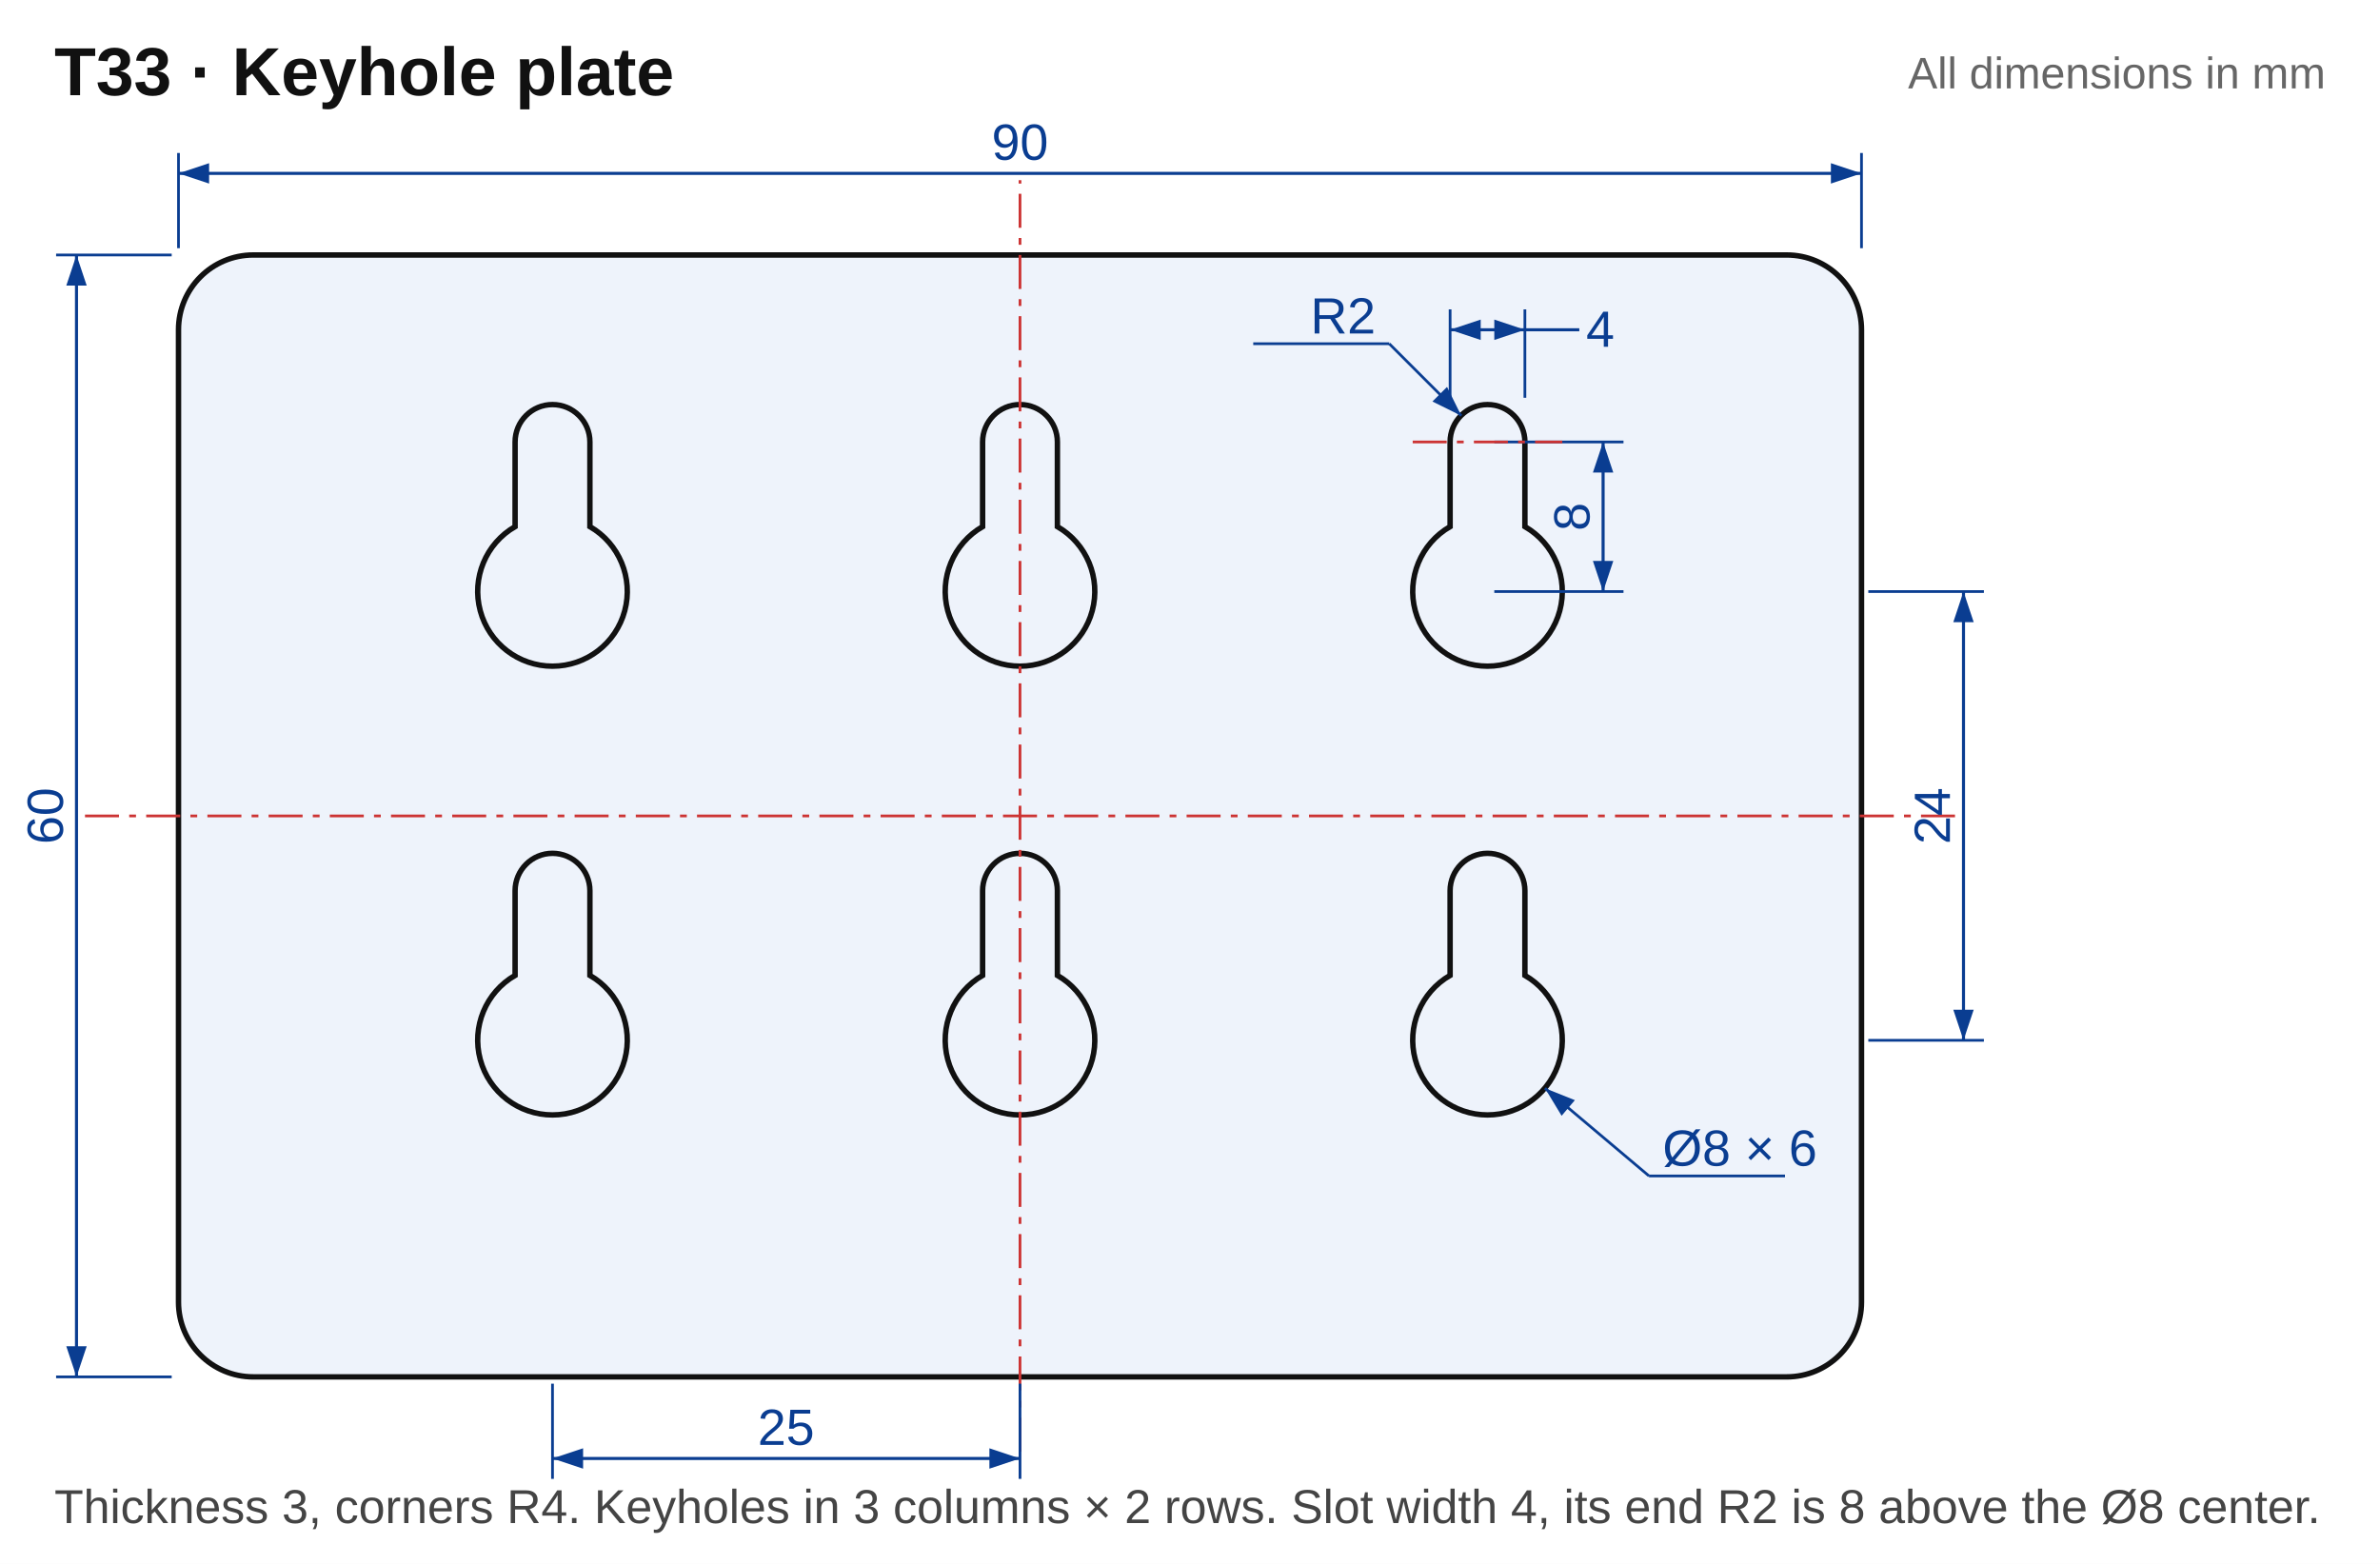
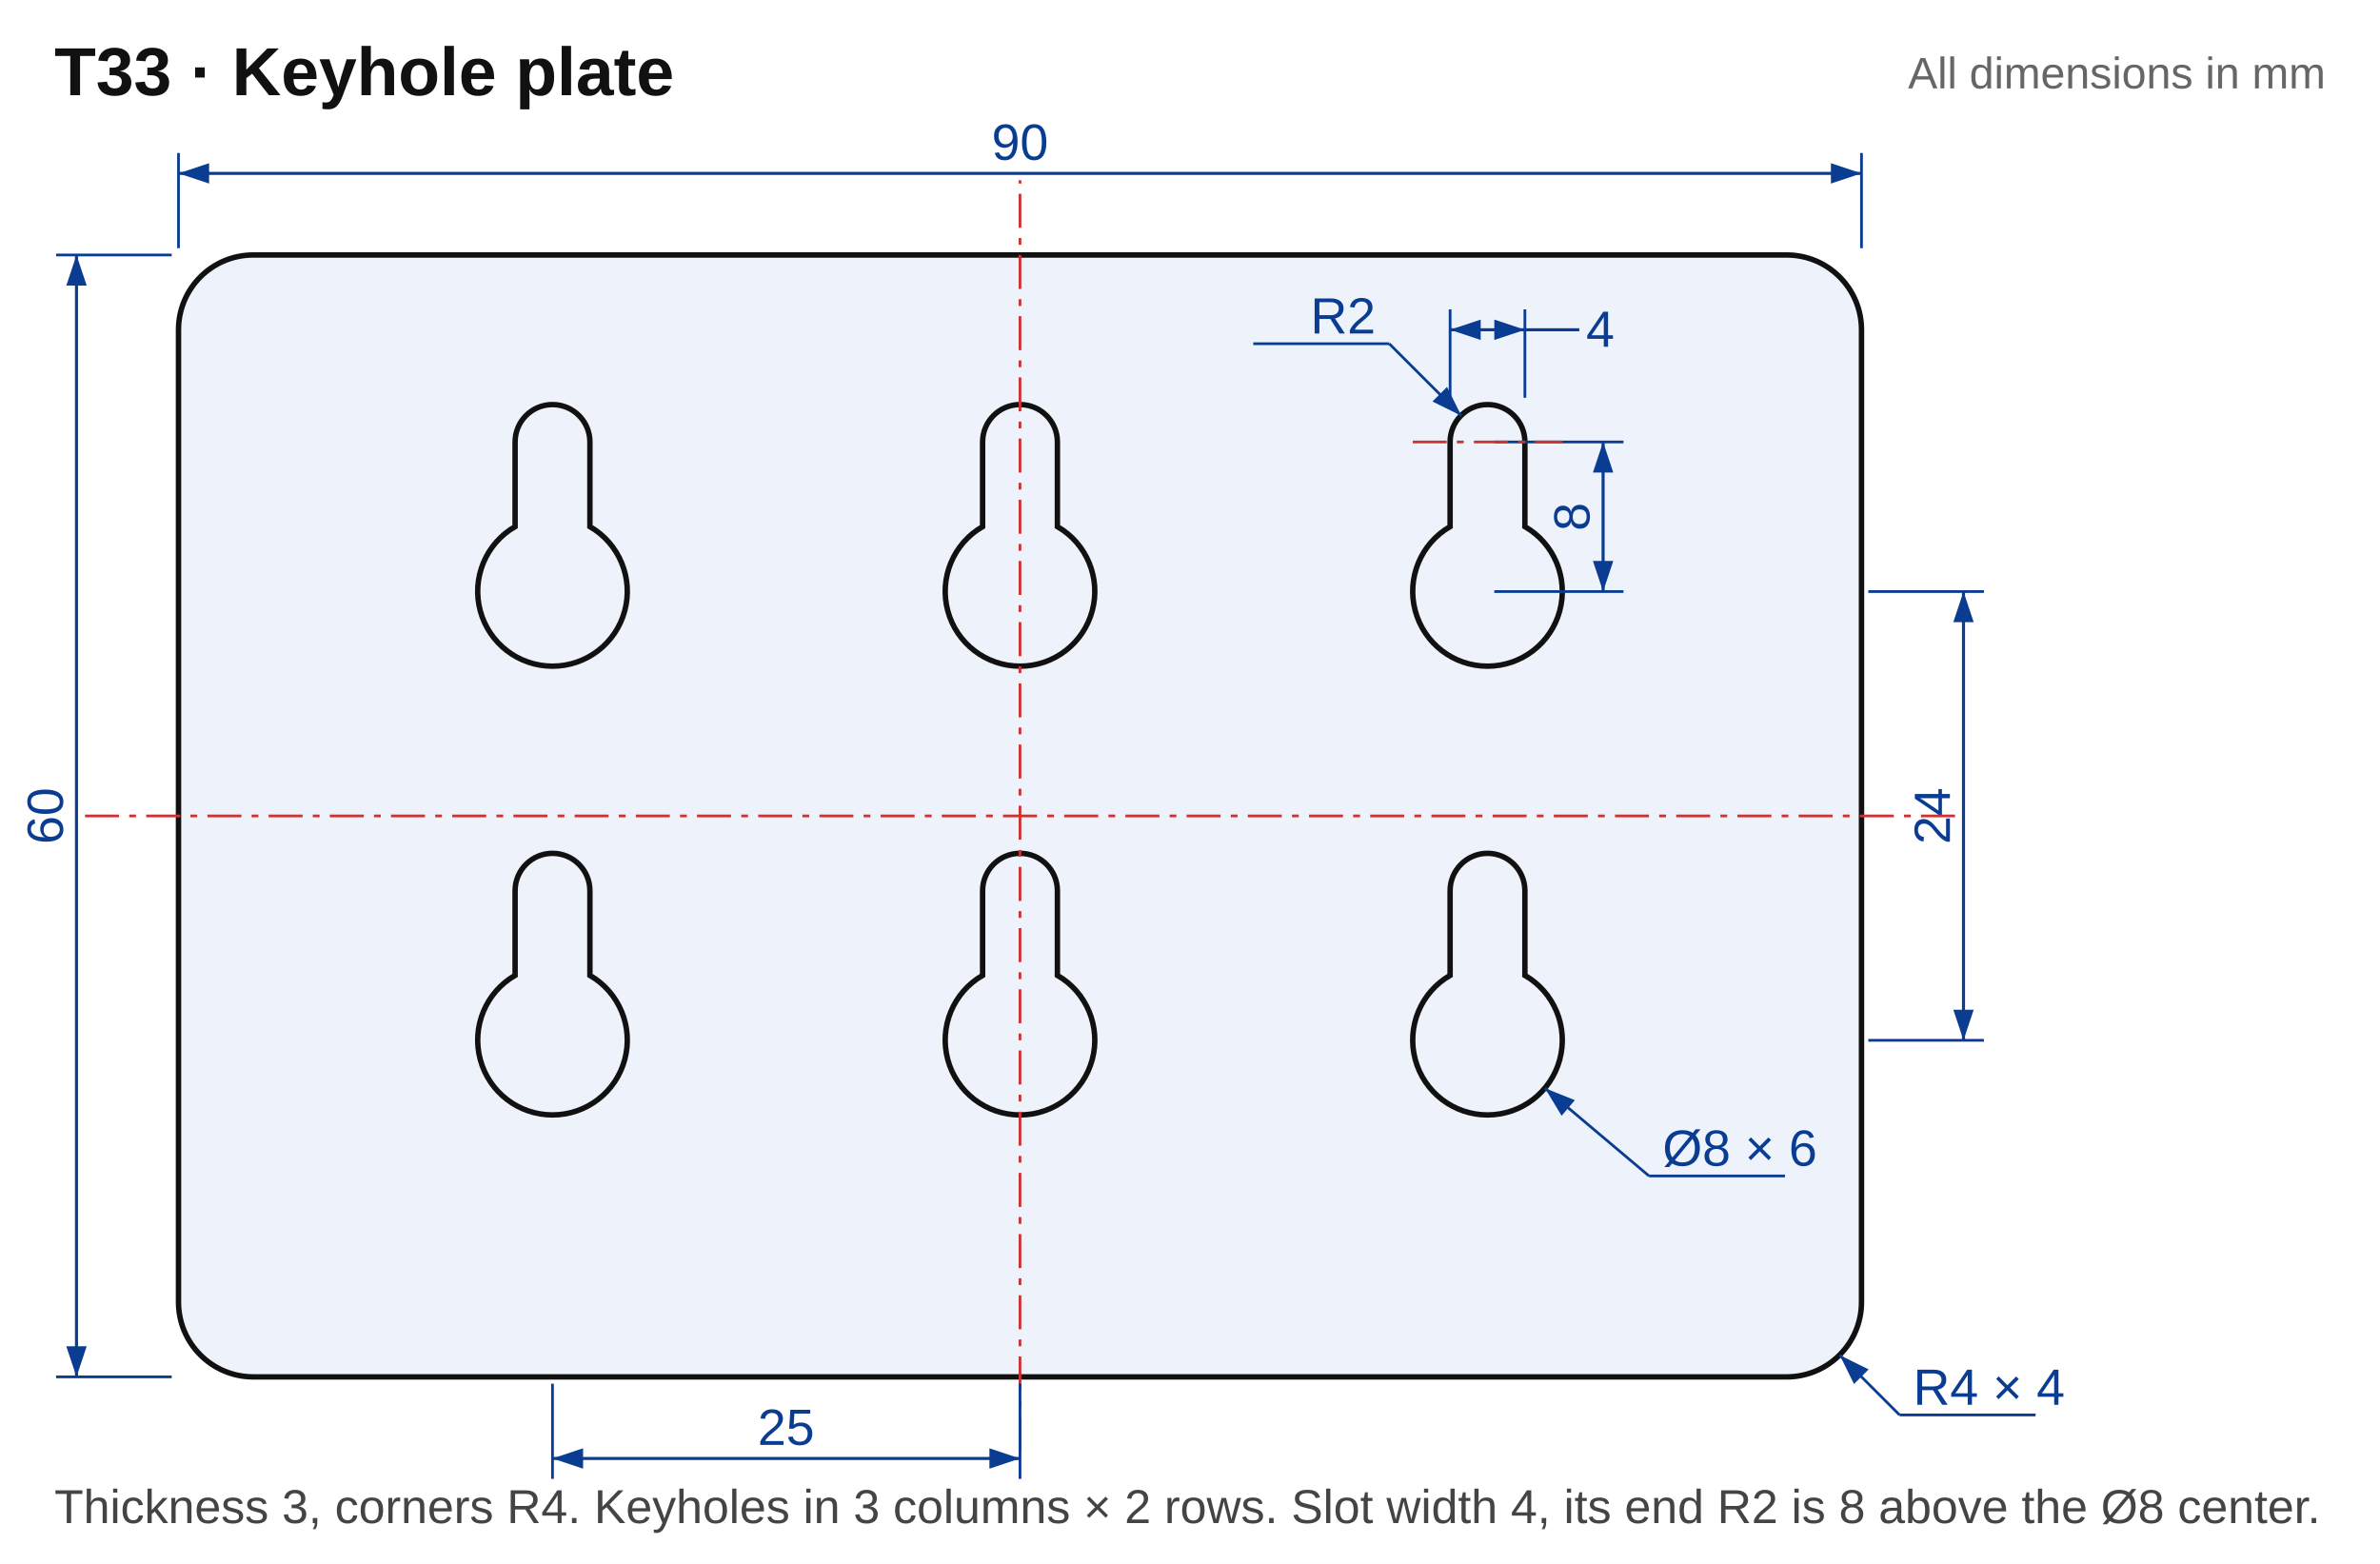
<svg xmlns="http://www.w3.org/2000/svg" viewBox="0 0 700 460" width="700" height="460">
  <rect width="100%" height="100%" fill="white" />
  <text x="16" y="28" font-size="20" font-weight="bold" font-family="Arial,Helvetica,sans-serif" fill="#111">T33 · Keyhole plate</text>
  <text x="684" y="26" font-size="13" text-anchor="end" font-family="Arial,Helvetica,sans-serif" fill="#666">All dimensions in mm</text>
  <rect x="52.5" y="75.0" width="495.0" height="330.0" rx="22.0" fill="#eef3fb" stroke="#111" stroke-width="1.6" />
  <path d="M151.5,286.9 L151.5,262.0 A11.0,11.0 0 0 1 173.5,262.0 L173.5,286.9 A22.0,22.0 0 1 1 151.5,286.9 Z " fill="none" stroke="#111" stroke-width="1.6" />
  <path d="M151.5,154.9 L151.5,130.0 A11.0,11.0 0 0 1 173.5,130.0 L173.5,154.9 A22.0,22.0 0 1 1 151.5,154.9 Z " fill="none" stroke="#111" stroke-width="1.6" />
  <path d="M289.0,286.9 L289.0,262.0 A11.0,11.0 0 0 1 311.0,262.0 L311.0,286.9 A22.0,22.0 0 1 1 289.0,286.9 Z " fill="none" stroke="#111" stroke-width="1.6" />
  <path d="M289.0,154.9 L289.0,130.0 A11.0,11.0 0 0 1 311.0,130.0 L311.0,154.9 A22.0,22.0 0 1 1 289.0,154.9 Z " fill="none" stroke="#111" stroke-width="1.6" />
  <path d="M426.5,286.9 L426.5,262.0 A11.0,11.0 0 0 1 448.5,262.0 L448.5,286.9 A22.0,22.0 0 1 1 426.5,286.9 Z " fill="none" stroke="#111" stroke-width="1.6" />
  <path d="M426.5,154.9 L426.5,130.0 A11.0,11.0 0 0 1 448.5,130.0 L448.5,154.9 A22.0,22.0 0 1 1 426.5,154.9 Z " fill="none" stroke="#111" stroke-width="1.6" />
  <line x1="25.0" y1="240.0" x2="575.0" y2="240.0" stroke="#c33" stroke-width="0.8" stroke-dasharray="10 3 2 3" />
  <line x1="300.0" y1="427.0" x2="300.0" y2="53.0" stroke="#c33" stroke-width="0.8" stroke-dasharray="10 3 2 3" />
  <line x1="52.5" y1="73.0" x2="52.5" y2="45.0" stroke="#0a3d91" stroke-width="0.8" />
  <line x1="547.5" y1="73.0" x2="547.5" y2="45.0" stroke="#0a3d91" stroke-width="0.8" />
  <line x1="52.5" y1="51.0" x2="547.5" y2="51.0" stroke="#0a3d91" stroke-width="0.9" />
  <polygon points="52.5,51.0 61.5,48.0 61.5,54.0" fill="#0a3d91" />
  <polygon points="547.5,51.0 538.5,54.0 538.5,48.0" fill="#0a3d91" />
  <text x="300.0" y="47.0" font-size="15" font-family="Arial,Helvetica,sans-serif" text-anchor="middle" fill="#0a3d91">90</text>
  <line x1="50.5" y1="405.0" x2="16.5" y2="405.0" stroke="#0a3d91" stroke-width="0.8" />
  <line x1="50.5" y1="75.0" x2="16.5" y2="75.0" stroke="#0a3d91" stroke-width="0.8" />
  <line x1="22.5" y1="405.0" x2="22.5" y2="75.0" stroke="#0a3d91" stroke-width="0.9" />
  <polygon points="22.5,405.0 19.5,396.0 25.5,396.0" fill="#0a3d91" />
  <polygon points="22.5,75.0 25.5,84.0 19.5,84.0" fill="#0a3d91" />
  <text x="18.5" y="240.0" font-size="15" font-family="Arial,Helvetica,sans-serif" text-anchor="middle" fill="#0a3d91" transform="rotate(-90.0 18.5 240.0)">60</text>
  <line x1="162.5" y1="407.0" x2="162.5" y2="435.0" stroke="#0a3d91" stroke-width="0.8" />
  <line x1="300.0" y1="407.0" x2="300.0" y2="435.0" stroke="#0a3d91" stroke-width="0.8" />
  <line x1="162.5" y1="429.0" x2="300.0" y2="429.0" stroke="#0a3d91" stroke-width="0.9" />
  <polygon points="162.5,429.0 171.5,426.0 171.5,432.0" fill="#0a3d91" />
  <polygon points="300.0,429.0 291.0,432.0 291.0,426.0" fill="#0a3d91" />
  <text x="231.2" y="425.0" font-size="15" font-family="Arial,Helvetica,sans-serif" text-anchor="middle" fill="#0a3d91">25</text>
  <line x1="549.5" y1="306.0" x2="583.5" y2="306.0" stroke="#0a3d91" stroke-width="0.8" />
  <line x1="549.5" y1="174.0" x2="583.5" y2="174.0" stroke="#0a3d91" stroke-width="0.8" />
  <line x1="577.5" y1="306.0" x2="577.5" y2="174.0" stroke="#0a3d91" stroke-width="0.9" />
  <polygon points="577.5,306.0 574.5,297.0 580.5,297.0" fill="#0a3d91" />
  <polygon points="577.5,174.0 580.5,183.0 574.5,183.0" fill="#0a3d91" />
  <text x="573.5" y="240.0" font-size="15" font-family="Arial,Helvetica,sans-serif" text-anchor="middle" fill="#0a3d91" transform="rotate(-90.0 573.5 240.0)">24</text>
  <line x1="454.4" y1="320.1" x2="485.0" y2="345.9" stroke="#0a3d91" stroke-width="0.8" />
  <polygon points="454.4,320.1 463.2,323.6 459.3,328.2" fill="#0a3d91" />
  <line x1="485.0" y1="345.9" x2="525.0" y2="345.9" stroke="#0a3d91" stroke-width="0.8" />
  <text x="489.0" y="342.9" font-size="15" font-family="Arial,Helvetica,sans-serif" text-anchor="start" fill="#0a3d91">Ø8 × 6</text>
+   <line x1="541.1" y1="398.6" x2="558.7" y2="416.2" stroke="#0a3d91" stroke-width="0.8" />
+   <polygon points="541.1,398.6 549.6,402.8 545.3,407.1" fill="#0a3d91" />
+   <line x1="558.7" y1="416.2" x2="598.7" y2="416.2" stroke="#0a3d91" stroke-width="0.8" />
+   <text x="562.7" y="413.2" font-size="15" font-family="Arial,Helvetica,sans-serif" text-anchor="start" fill="#0a3d91">R4 × 4</text>
  <line x1="426.5" y1="117.0" x2="426.5" y2="91.0" stroke="#0a3d91" stroke-width="0.8" />
  <line x1="448.5" y1="117.0" x2="448.5" y2="91.0" stroke="#0a3d91" stroke-width="0.8" />
  <line x1="426.5" y1="97.0" x2="448.5" y2="97.0" stroke="#0a3d91" stroke-width="0.9" />
  <polygon points="426.5,97.0 435.5,94.0 435.5,100.0" fill="#0a3d91" />
  <polygon points="448.5,97.0 439.5,100.0 439.5,94.0" fill="#0a3d91" />
  <line x1="448.5" y1="97.0" x2="464.5" y2="97.0" stroke="#0a3d91" stroke-width="0.9" />
  <text x="466.5" y="102.0" font-size="15" font-family="Arial,Helvetica,sans-serif" text-anchor="start" fill="#0a3d91">4</text>
  <line x1="439.5" y1="174.0" x2="477.5" y2="174.0" stroke="#0a3d91" stroke-width="0.8" />
  <line x1="439.5" y1="130.0" x2="477.5" y2="130.0" stroke="#0a3d91" stroke-width="0.8" />
  <line x1="471.5" y1="174.0" x2="471.5" y2="130.0" stroke="#0a3d91" stroke-width="0.9" />
  <polygon points="471.5,174.0 468.5,165.0 474.5,165.0" fill="#0a3d91" />
  <polygon points="471.5,130.0 474.5,139.0 468.5,139.0" fill="#0a3d91" />
  <text x="467.5" y="152.0" font-size="15" font-family="Arial,Helvetica,sans-serif" text-anchor="middle" fill="#0a3d91" transform="rotate(-90.0 467.5 152.0)">8</text>
  <line x1="415.5" y1="130.0" x2="459.5" y2="130.0" stroke="#c33" stroke-width="0.8" stroke-dasharray="10 3 2 3" />
  <line x1="429.8" y1="122.3" x2="408.6" y2="101.1" stroke="#0a3d91" stroke-width="0.8" />
  <polygon points="429.8,122.3 421.3,118.1 425.6,113.8" fill="#0a3d91" />
  <line x1="408.6" y1="101.1" x2="368.6" y2="101.1" stroke="#0a3d91" stroke-width="0.8" />
  <text x="404.6" y="98.1" font-size="15" font-family="Arial,Helvetica,sans-serif" text-anchor="end" fill="#0a3d91">R2</text>
  <text x="16" y="448" font-size="14" font-family="Arial,Helvetica,sans-serif" fill="#444">Thickness 3, corners R4. Keyholes in 3 columns × 2 rows. Slot width 4, its end R2 is 8 above the Ø8 center.</text>
</svg>
